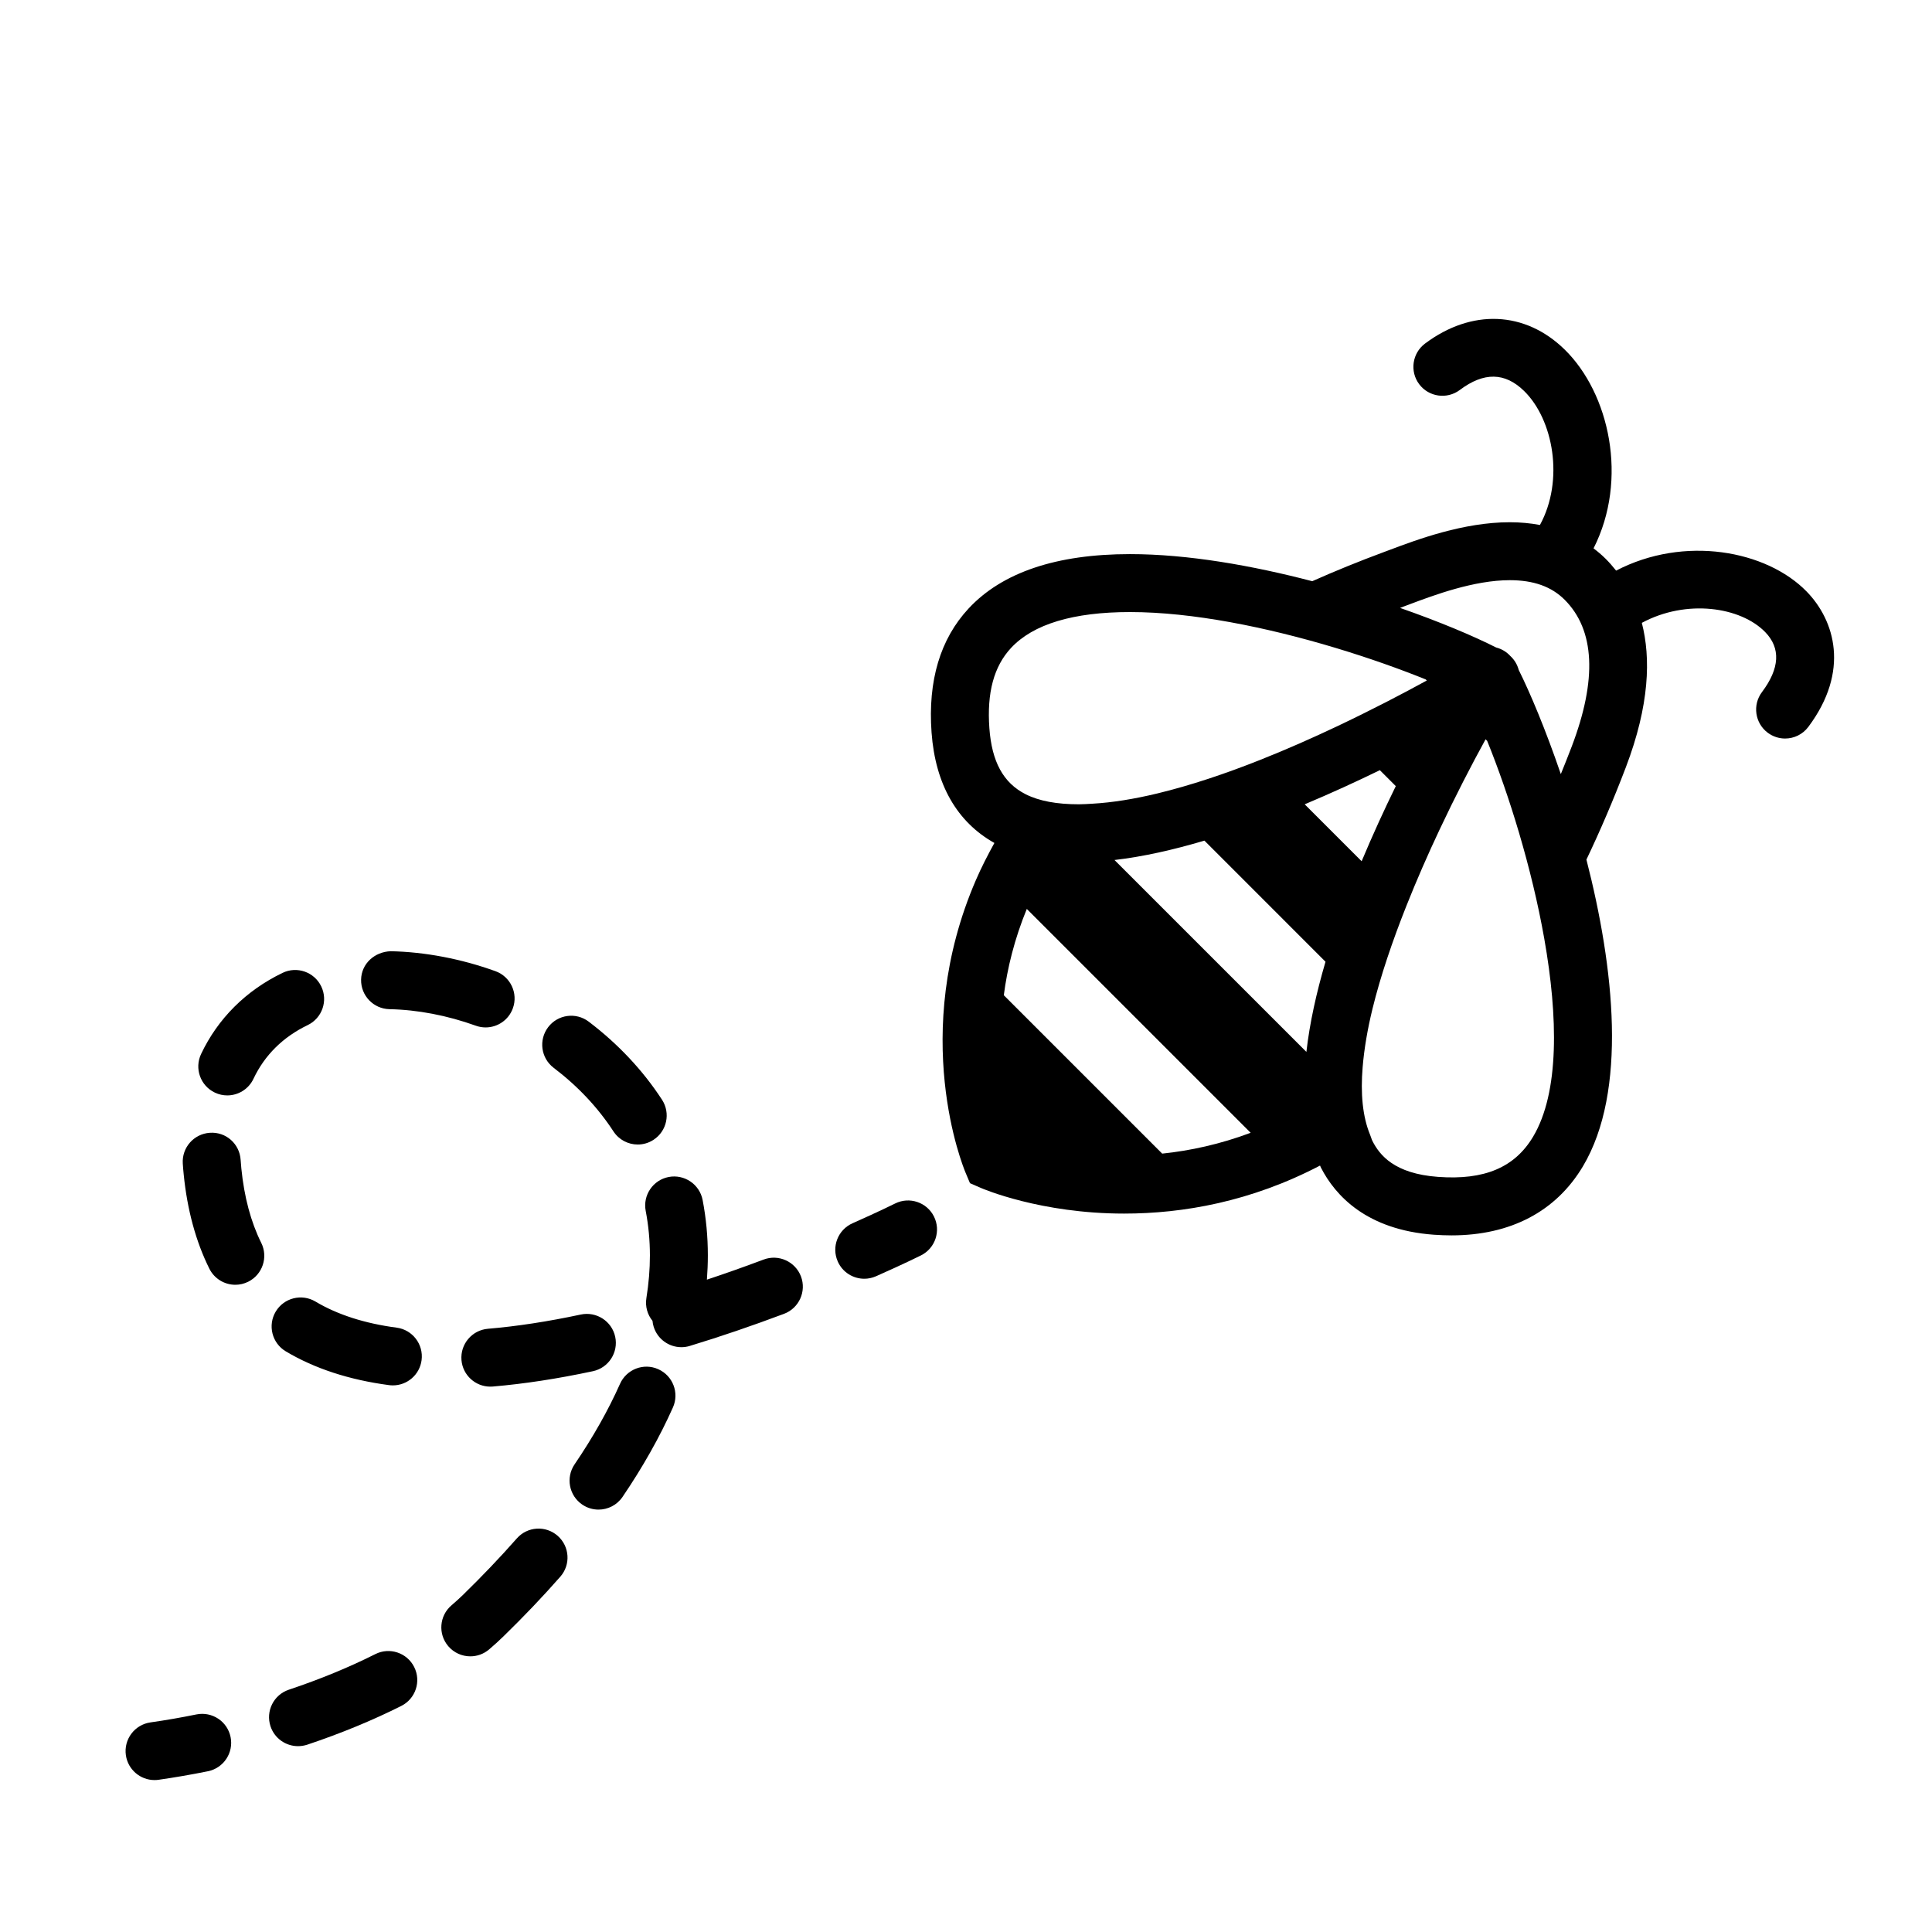
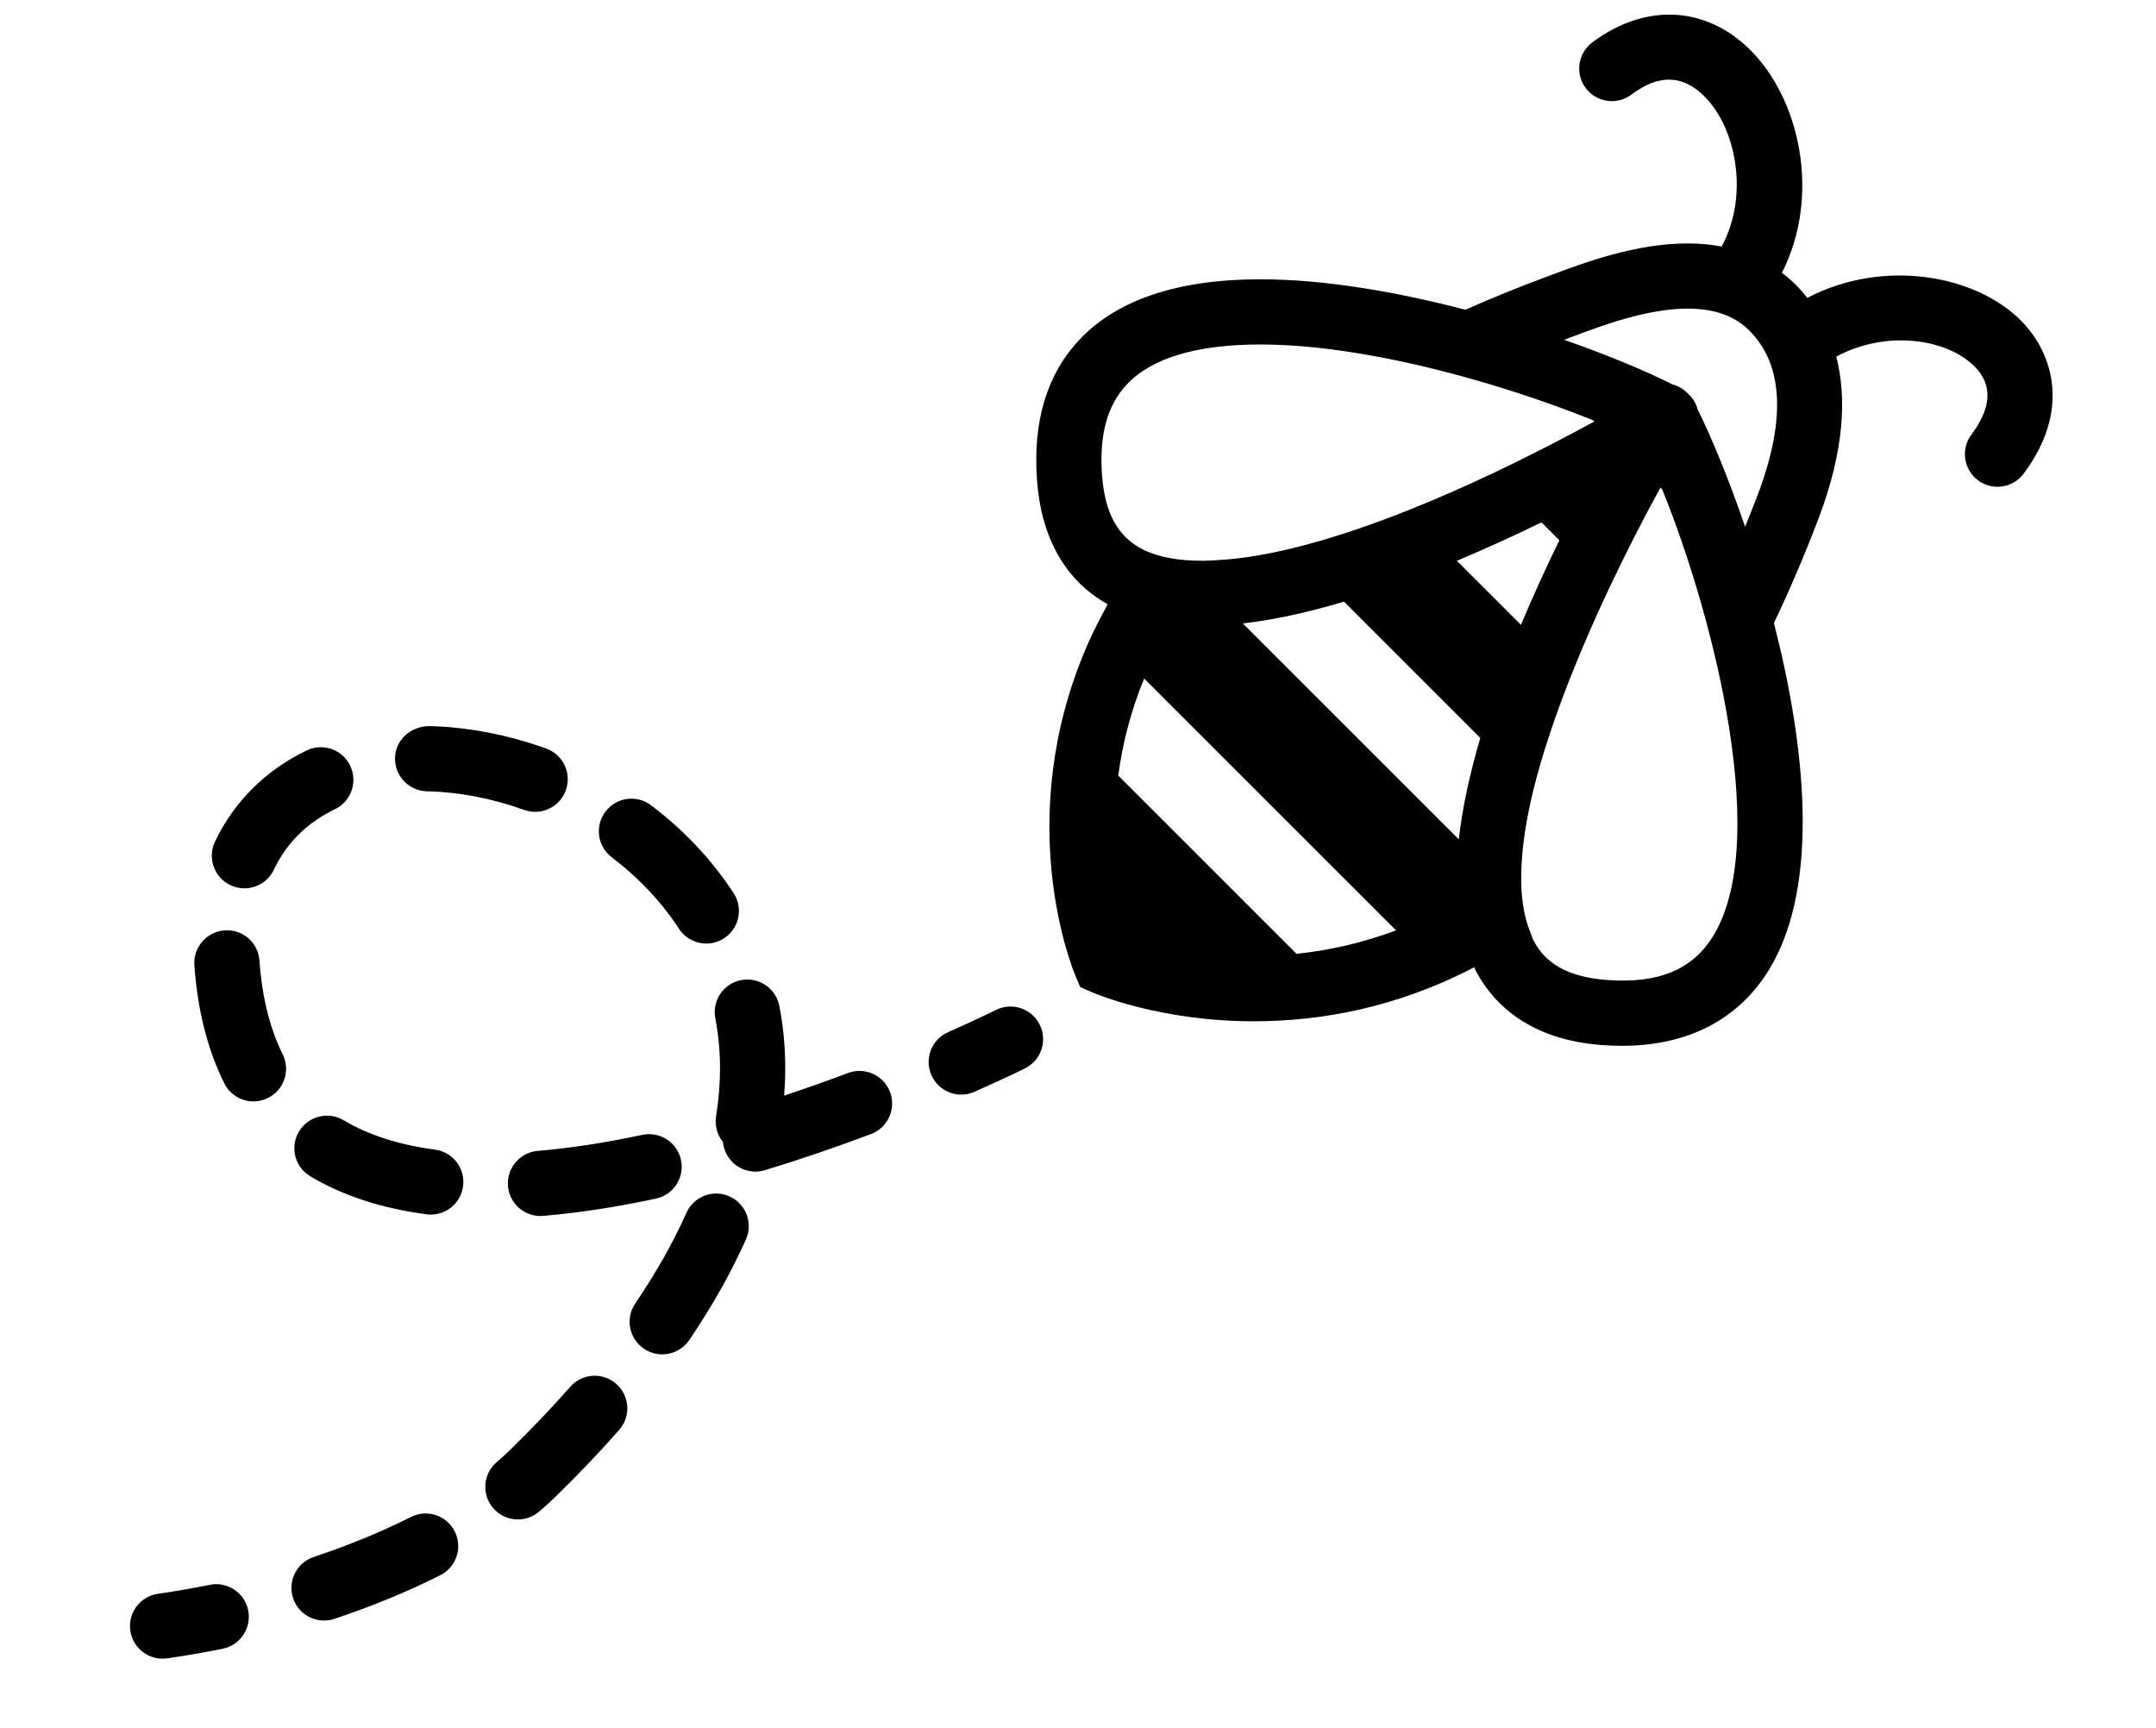
- <svg xmlns="http://www.w3.org/2000/svg" version="1.1" x="0px" y="0px" viewBox="0 0 100 100" enable-background="new 0 0 100 100" xml:space="preserve">
+ <svg xmlns="http://www.w3.org/2000/svg" version="1.1" id="Layer_1" x="0px" y="0px" width="476px" height="381.5px" viewBox="82.5 0 476 381.5" enable-background="new 82.5 0 476 381.5" xml:space="preserve">
  <g>
-     <path d="M93.508,30.614c-2.075-2.125-6.327-2.919-9.858-1.079c-0.177-0.223-0.358-0.429-0.543-0.613   c-0.197-0.197-0.407-0.373-0.625-0.539c1.813-3.572,0.82-8.028-1.498-10.293c-2.045-1.997-4.814-2.114-7.227-0.305   c-0.662,0.497-0.797,1.438-0.3,2.101c0.498,0.663,1.438,0.796,2.101,0.3c1.247-0.938,2.337-0.919,3.329,0.051   c1.512,1.477,2.087,4.617,0.82,6.936c-0.493-0.092-1.012-0.142-1.56-0.142c-2.401,0-4.794,0.897-6.223,1.434l-0.3,0.112   c-1.289,0.478-2.521,0.98-3.703,1.506c-3.106-0.812-6.442-1.402-9.431-1.402c-3.808,0-6.619,0.947-8.356,2.815   c-1.467,1.578-2.112,3.736-1.917,6.417c0.197,2.696,1.322,4.637,3.253,5.719c-0.347,0.627-0.673,1.263-0.955,1.914   c-3.468,8.013-0.662,14.854-0.541,15.143l0.232,0.552l0.549,0.24c0.125,0.054,3.105,1.334,7.429,1.334   c3.051,0,6.562-0.614,10.141-2.485c0.018,0.036,0.03,0.075,0.049,0.111c0.741,1.441,2.356,3.214,5.839,3.468   c0.315,0.022,0.62,0.034,0.915,0.034c3.056,0,5.408-1.235,6.802-3.571c2.321-3.891,1.617-10.292,0.183-15.879   c0.706-1.479,1.389-3.067,2.042-4.782c1.226-3.22,1.295-5.65,0.826-7.472c2.312-1.245,5.109-0.828,6.382,0.474   c0.814,0.833,0.759,1.881-0.166,3.112c-0.497,0.663-0.362,1.604,0.3,2.101c0.271,0.202,0.586,0.3,0.899,0.3   c0.456,0,0.906-0.207,1.201-0.6C95.761,34.738,94.97,32.111,93.508,30.614z M79.354,58.833c-0.953,1.599-2.525,2.259-4.922,2.082   c-2.271-0.165-3.022-1.134-3.39-1.848c-0.051-0.099-0.079-0.217-0.123-0.322c-0.395-0.951-0.502-2.151-0.388-3.516   c0.078-0.943,0.25-1.954,0.51-3.018c0.417-1.703,1.037-3.518,1.752-5.319c0.533-1.341,1.116-2.67,1.715-3.941   c0.809-1.717,1.638-3.324,2.386-4.686l0.081,0.081c1.127,2.778,2.306,6.56,2.956,10.238C80.646,52.63,80.72,56.543,79.354,58.833z    M51.21,37.694c-0.134-1.841,0.232-3.2,1.121-4.156c1.147-1.233,3.22-1.858,6.16-1.858c1.633,0,3.399,0.2,5.176,0.522   c3.716,0.675,7.47,1.891,10.128,2.965l0.056,0.056c-1.245,0.682-2.87,1.532-4.683,2.389c-1.244,0.589-2.576,1.178-3.938,1.719   c-1.776,0.707-3.597,1.321-5.331,1.739c-1.172,0.282-2.3,0.469-3.349,0.529c-0.237,0.014-0.479,0.031-0.707,0.031   c-1.146,0-2.056-0.167-2.757-0.521C51.923,40.521,51.336,39.416,51.21,37.694z M71.421,39.864l0.825,0.825   c-0.592,1.208-1.195,2.521-1.768,3.889l-2.947-2.947C68.898,41.057,70.214,40.453,71.421,39.864z M62.341,43.511l6.267,6.268   c-0.467,1.592-0.821,3.172-0.989,4.667l-9.933-9.932C59.169,44.342,60.745,43.985,62.341,43.511z M60.155,59.711l-8.198-8.198   c0.181-1.398,0.551-2.907,1.19-4.467l11.587,11.587C63.151,59.225,61.61,59.56,60.155,59.711z M81.352,38.641   c-0.186,0.487-0.374,0.961-0.564,1.426c-0.787-2.304-1.593-4.218-2.178-5.388c-0.074-0.28-0.224-0.531-0.438-0.727   c-0.195-0.214-0.449-0.364-0.73-0.437c-1.188-0.601-2.924-1.333-4.974-2.049c0.068-0.025,0.133-0.053,0.201-0.078l0.31-0.116   c1.239-0.465,3.312-1.242,5.169-1.242c1.228,0,2.156,0.331,2.838,1.013C82.551,32.609,82.675,35.165,81.352,38.641z" />
+     <path d="M528.839,70.947c-9.96-10.2-30.37-14.011-47.319-5.179c-0.85-1.07-1.718-2.059-2.605-2.942   c-0.946-0.946-1.954-1.791-3-2.587c8.702-17.146,3.936-38.534-7.19-49.406c-9.816-9.585-23.107-10.147-34.69-1.464   c-3.177,2.385-3.825,6.902-1.439,10.084c2.391,3.183,6.902,3.821,10.085,1.44c5.985-4.502,11.218-4.411,15.979,0.245   c7.258,7.089,10.018,22.162,3.937,33.293c-2.366-0.442-4.857-0.682-7.488-0.682c-11.524,0-23.011,4.305-29.87,6.883l-1.44,0.538   c-6.187,2.294-12.101,4.704-17.774,7.229c-14.909-3.897-30.921-6.729-45.269-6.729c-18.278,0-31.771,4.545-40.109,13.512   c-7.041,7.575-10.137,17.933-9.201,30.802c0.946,12.941,6.346,22.258,15.615,27.451c-1.666,3.01-3.23,6.062-4.584,9.188   c-16.647,38.462-3.178,71.299-2.598,72.686l1.113,2.65l2.636,1.152c0.601,0.259,14.903,6.402,35.659,6.402   c14.645,0,31.498-2.947,48.677-11.928c0.087,0.173,0.144,0.359,0.235,0.533c3.557,6.916,11.309,15.427,28.027,16.646   c1.512,0.105,2.976,0.163,4.392,0.163c14.669,0,25.958-5.929,32.649-17.142c11.141-18.676,7.762-49.401,0.879-76.219   c3.389-7.099,6.667-14.722,9.802-22.954c5.885-15.456,6.216-27.12,3.965-35.866c11.097-5.976,24.522-3.974,30.633,2.275   c3.907,3.999,3.644,9.029-0.797,14.938c-2.385,3.183-1.737,7.699,1.44,10.085c1.301,0.97,2.812,1.44,4.315,1.44   c2.188,0,4.349-0.994,5.765-2.88C539.652,90.742,535.856,78.133,528.839,70.947z M460.899,206.398   c-4.574,7.676-12.12,10.844-23.626,9.994c-10.9-0.793-14.506-5.443-16.271-8.871c-0.245-0.475-0.38-1.041-0.591-1.545   c-1.896-4.565-2.409-10.325-1.862-16.877c0.374-4.527,1.2-9.379,2.448-14.486c2.001-8.175,4.978-16.887,8.409-25.532   c2.559-6.437,5.357-12.816,8.232-18.917c3.883-8.242,7.862-15.956,11.452-22.493l0.39,0.389   c5.409,13.334,11.068,31.488,14.188,49.142C467.101,176.624,467.456,195.406,460.899,206.398z M325.809,104.931   c-0.644-8.837,1.113-15.36,5.381-19.949c5.505-5.918,15.455-8.918,29.567-8.918c7.839,0,16.315,0.96,24.845,2.506   c17.837,3.24,35.856,9.077,48.614,14.232l0.269,0.269c-5.976,3.274-13.775,7.354-22.478,11.467   c-5.972,2.827-12.365,5.654-18.903,8.251c-8.524,3.394-17.266,6.341-25.588,8.347c-5.626,1.354-11.041,2.251-16.076,2.539   c-1.137,0.067-2.299,0.149-3.393,0.149c-5.502,0-9.869-0.802-13.234-2.501C329.23,118.501,326.412,113.197,325.809,104.931z    M422.82,115.347l3.961,3.96c-2.842,5.798-5.736,12.101-8.487,18.667l-14.146-14.146   C410.71,121.074,417.027,118.174,422.82,115.347z M379.236,132.853l30.082,30.086c-2.241,7.642-3.94,15.226-4.747,22.401   l-47.679-47.674C364.012,136.842,371.576,135.128,379.236,132.853z M368.744,210.613l-39.351-39.352   c0.868-6.71,2.646-13.953,5.712-21.441l55.617,55.618C383.125,208.279,375.729,209.889,368.744,210.613z M470.489,109.477   c-0.893,2.338-1.795,4.613-2.707,6.845c-3.777-11.06-7.646-20.247-10.454-25.863c-0.355-1.344-1.075-2.549-2.103-3.489   c-0.937-1.027-2.155-1.747-3.504-2.098c-5.702-2.885-14.035-6.398-23.875-9.835c0.326-0.12,0.638-0.254,0.965-0.374l1.487-0.557   c5.947-2.232,15.897-5.961,24.812-5.961c5.895,0,10.349,1.589,13.622,4.862C476.245,80.523,476.84,92.792,470.489,109.477z" />
    <g>
-       <path d="M44.735,66.188c-0.575,0-1.125-0.333-1.372-0.893c-0.336-0.758,0.006-1.644,0.764-1.979    c1.37-0.607,2.185-1.014,2.202-1.022c0.742-0.37,1.643-0.068,2.012,0.671c0.371,0.74,0.071,1.642-0.669,2.013    c0,0-0.865,0.433-2.33,1.081C45.145,66.146,44.938,66.188,44.735,66.188z" />
-       <path d="M15.426,90.381c-0.628,0-1.213-0.396-1.423-1.024c-0.263-0.785,0.161-1.636,0.947-1.898    c1.608-0.538,3.113-1.157,4.474-1.841c0.738-0.374,1.643-0.075,2.014,0.666c0.372,0.74,0.074,1.642-0.666,2.014    c-1.488,0.748-3.126,1.423-4.87,2.007C15.744,90.356,15.583,90.381,15.426,90.381z M24.344,85.732    c-0.425,0-0.846-0.179-1.143-0.527c-0.537-0.63-0.462-1.577,0.169-2.114c0.206-0.176,0.401-0.353,0.585-0.531    c0.997-0.971,1.938-1.957,2.794-2.93c0.545-0.622,1.495-0.684,2.116-0.136c0.622,0.547,0.684,1.494,0.136,2.116    c-0.906,1.032-1.901,2.075-2.955,3.101c-0.229,0.223-0.474,0.444-0.73,0.663C25.033,85.614,24.688,85.732,24.344,85.732z     M30.98,78.137c-0.291,0-0.584-0.084-0.843-0.26c-0.685-0.466-0.862-1.398-0.396-2.084c0.953-1.402,1.744-2.803,2.35-4.163    c0.337-0.759,1.228-1.1,1.979-0.761c0.758,0.337,1.098,1.223,0.761,1.979c-0.678,1.523-1.556,3.082-2.609,4.632    C31.932,77.907,31.46,78.137,30.98,78.137z M25.379,71.772c-0.771,0-1.427-0.591-1.493-1.374    c-0.069-0.825,0.543-1.551,1.369-1.621c1.486-0.125,3.104-0.373,4.808-0.737c0.806-0.171,1.607,0.343,1.78,1.153    s-0.343,1.607-1.153,1.78c-1.827,0.391-3.57,0.657-5.183,0.794C25.464,71.771,25.422,71.772,25.379,71.772z M20.336,71.707    c-0.065,0-0.132-0.004-0.198-0.013c-2.06-0.272-3.858-0.86-5.347-1.749c-0.712-0.425-0.944-1.346-0.52-2.057    c0.426-0.713,1.347-0.943,2.057-0.52c1.136,0.678,2.55,1.133,4.202,1.351c0.821,0.108,1.399,0.862,1.291,1.684    C21.722,71.158,21.077,71.707,20.336,71.707z M35.267,69.73c-0.643,0-1.237-0.417-1.435-1.063c-0.03-0.1-0.05-0.2-0.059-0.3    c-0.26-0.32-0.387-0.745-0.315-1.185c0.12-0.744,0.181-1.484,0.181-2.2c0-0.782-0.073-1.558-0.217-2.304    c-0.157-0.813,0.375-1.601,1.188-1.757c0.807-0.156,1.6,0.374,1.757,1.188c0.181,0.934,0.271,1.899,0.271,2.872    c0,0.413-0.017,0.832-0.049,1.253c0.966-0.32,1.948-0.668,2.938-1.04c0.772-0.291,1.639,0.102,1.932,0.877    c0.291,0.775-0.102,1.641-0.877,1.932c-1.656,0.622-3.298,1.182-4.878,1.662C35.559,69.71,35.411,69.73,35.267,69.73z     M12.181,66.5c-0.551,0-1.081-0.305-1.344-0.831c-0.697-1.4-1.146-3.044-1.329-4.884c-0.02-0.186-0.035-0.373-0.047-0.558    c-0.054-0.826,0.573-1.54,1.4-1.594c0.838-0.059,1.54,0.573,1.594,1.4c0.01,0.147,0.021,0.296,0.037,0.448    c0.148,1.48,0.495,2.774,1.03,3.849c0.369,0.741,0.067,1.642-0.674,2.012C12.634,66.449,12.405,66.5,12.181,66.5z M33.009,59.24    c-0.489,0-0.97-0.239-1.258-0.681c-0.805-1.234-1.845-2.341-3.093-3.289c-0.66-0.501-0.788-1.441-0.287-2.102    s1.441-0.789,2.102-0.287c1.522,1.156,2.799,2.516,3.792,4.039c0.452,0.694,0.256,1.624-0.438,2.076    C33.574,59.162,33.29,59.24,33.009,59.24z M11.763,56.698c-0.215,0-0.434-0.046-0.641-0.145c-0.749-0.354-1.068-1.248-0.714-1.997    c0.869-1.837,2.327-3.289,4.217-4.2c0.744-0.361,1.643-0.047,2.002,0.699c0.36,0.746,0.047,1.643-0.699,2.003    c-1.282,0.618-2.228,1.554-2.809,2.781C12.863,56.382,12.324,56.698,11.763,56.698z M25.136,53.179    c-0.169,0-0.341-0.028-0.509-0.089c-1.474-0.531-3.018-0.827-4.467-0.855c-0.828-0.017-1.486-0.701-1.47-1.53    c0.017-0.828,0.696-1.437,1.53-1.47c1.771,0.035,3.646,0.393,5.424,1.033c0.779,0.281,1.184,1.141,0.902,1.92    C26.326,52.799,25.75,53.179,25.136,53.179z" />
-       <path d="M7.998,92.136c-0.734,0-1.376-0.54-1.483-1.288c-0.117-0.82,0.453-1.58,1.273-1.697c0.783-0.111,1.583-0.25,2.377-0.412    c0.812-0.164,1.604,0.357,1.77,1.17c0.165,0.812-0.358,1.604-1.17,1.77C9.913,91.852,9.054,92,8.212,92.121    C8.141,92.131,8.068,92.136,7.998,92.136z" />
+       <path d="M294.728,241.702c-2.76,0-5.4-1.598-6.585-4.286c-1.613-3.639,0.029-7.891,3.667-9.499    c6.576-2.913,10.488-4.867,10.57-4.905c3.562-1.776,7.886-0.326,9.657,3.221c1.781,3.552,0.341,7.881-3.211,9.662    c0,0-4.152,2.078-11.184,5.188C296.696,241.501,295.702,241.702,294.728,241.702z" />
+       <path d="M154.045,357.829c-3.015,0-5.823-1.901-6.831-4.915c-1.262-3.769,0.773-7.854,4.545-9.111    c7.719-2.582,14.942-5.553,21.476-8.836c3.542-1.796,7.886-0.36,9.667,3.196c1.786,3.552,0.355,7.882-3.197,9.667    c-7.143,3.591-15.005,6.831-23.376,9.634C155.571,357.709,154.798,357.829,154.045,357.829z M196.851,335.514    c-2.04,0-4.061-0.859-5.486-2.529c-2.578-3.024-2.218-7.57,0.811-10.147c0.989-0.845,1.925-1.694,2.808-2.549    c4.786-4.661,9.302-9.394,13.411-14.064c2.616-2.985,7.176-3.283,10.157-0.652c2.986,2.626,3.283,7.171,0.653,10.157    c-4.349,4.953-9.125,9.96-14.184,14.885c-1.1,1.07-2.275,2.131-3.504,3.182C200.158,334.947,198.502,335.514,196.851,335.514z     M228.704,299.058c-1.397,0-2.803-0.403-4.046-1.248c-3.288-2.236-4.138-6.71-1.901-10.003c4.574-6.729,8.371-13.455,11.28-19.982    c1.618-3.644,5.895-5.28,9.5-3.653c3.638,1.618,5.27,5.871,3.653,9.499c-3.254,7.311-7.469,14.794-12.523,22.234    C233.273,297.953,231.008,299.058,228.704,299.058z M201.819,268.506c-3.701,0-6.85-2.837-7.167-6.596    c-0.331-3.96,2.606-7.444,6.571-7.78c7.133-0.601,14.899-1.791,23.078-3.538c3.869-0.82,7.714,1.646,8.544,5.534    c0.831,3.889-1.646,7.714-5.534,8.544c-8.77,1.877-17.136,3.154-24.878,3.812C202.227,268.501,202.025,268.506,201.819,268.506z     M177.613,268.193c-0.312,0-0.634-0.019-0.95-0.062c-9.888-1.306-18.519-4.128-25.666-8.395c-3.417-2.04-4.531-6.461-2.496-9.874    c2.044-3.422,6.465-4.526,9.874-2.496c5.453,3.255,12.24,5.438,20.169,6.485c3.941,0.518,6.715,4.138,6.197,8.083    C184.266,265.559,181.169,268.193,177.613,268.193z M249.282,258.704c-3.086,0-5.938-2.002-6.888-5.103    c-0.144-0.479-0.24-0.96-0.283-1.44c-1.248-1.535-1.857-3.575-1.512-5.688c0.576-3.571,0.869-7.123,0.869-10.56    c0-3.754-0.351-7.479-1.042-11.06c-0.754-3.902,1.8-7.685,5.702-8.434c3.874-0.749,7.68,1.795,8.434,5.702    c0.869,4.483,1.301,9.115,1.301,13.786c0,1.982-0.082,3.993-0.235,6.014c4.637-1.536,9.351-3.206,14.103-4.991    c3.706-1.397,7.867,0.489,9.274,4.209c1.396,3.72-0.49,7.877-4.21,9.273c-7.949,2.986-15.83,5.674-23.414,7.978    C250.683,258.608,249.973,258.704,249.282,258.704z M138.469,243.2c-2.645,0-5.189-1.464-6.451-3.989    c-3.346-6.72-5.501-14.611-6.379-23.443c-0.096-0.893-0.168-1.79-0.226-2.678c-0.259-3.965,2.75-7.393,6.72-7.651    c4.022-0.283,7.392,2.751,7.651,6.72c0.048,0.706,0.101,1.421,0.177,2.15c0.71,7.104,2.376,13.315,4.944,18.476    c1.771,3.557,0.321,7.882-3.235,9.657C140.643,242.955,139.544,243.2,138.469,243.2z M238.443,208.352    c-2.347,0-4.656-1.146-6.039-3.269c-3.864-5.923-8.856-11.236-14.846-15.787c-3.168-2.405-3.783-6.917-1.378-10.089    c2.405-3.174,6.917-3.788,10.09-1.379c7.306,5.549,13.435,12.078,18.202,19.388c2.169,3.331,1.229,7.796-2.103,9.965    C241.155,207.978,239.792,208.352,238.443,208.352z M136.462,196.15c-1.032,0-2.083-0.221-3.077-0.695    c-3.595-1.699-5.126-5.991-3.427-9.586c4.171-8.818,11.169-15.787,20.242-20.16c3.571-1.733,7.886-0.226,9.609,3.355    c1.728,3.58,0.226,7.886-3.355,9.613c-6.154,2.967-10.695,7.46-13.483,13.35C141.742,194.634,139.155,196.15,136.462,196.15z     M200.653,179.26c-0.811,0-1.637-0.135-2.443-0.428c-7.075-2.549-14.486-3.97-21.441-4.104c-3.975-0.082-7.133-3.365-7.056-7.345    c0.082-3.974,3.341-6.897,7.344-7.056c8.5,0.168,17.5,1.886,26.035,4.959c3.739,1.348,5.683,5.477,4.33,9.215    C206.365,177.436,203.6,179.26,200.653,179.26z" />
+       <path d="M118.391,366.253c-3.523,0-6.605-2.592-7.119-6.183c-0.562-3.936,2.174-7.584,6.11-8.146    c3.758-0.533,7.599-1.2,11.41-1.978c3.897-0.787,7.699,1.714,8.496,5.616c0.792,3.897-1.718,7.699-5.616,8.496    c-4.089,0.83-8.213,1.54-12.254,2.121C119.077,366.229,118.727,366.253,118.391,366.253z" />
    </g>
  </g>
</svg>
